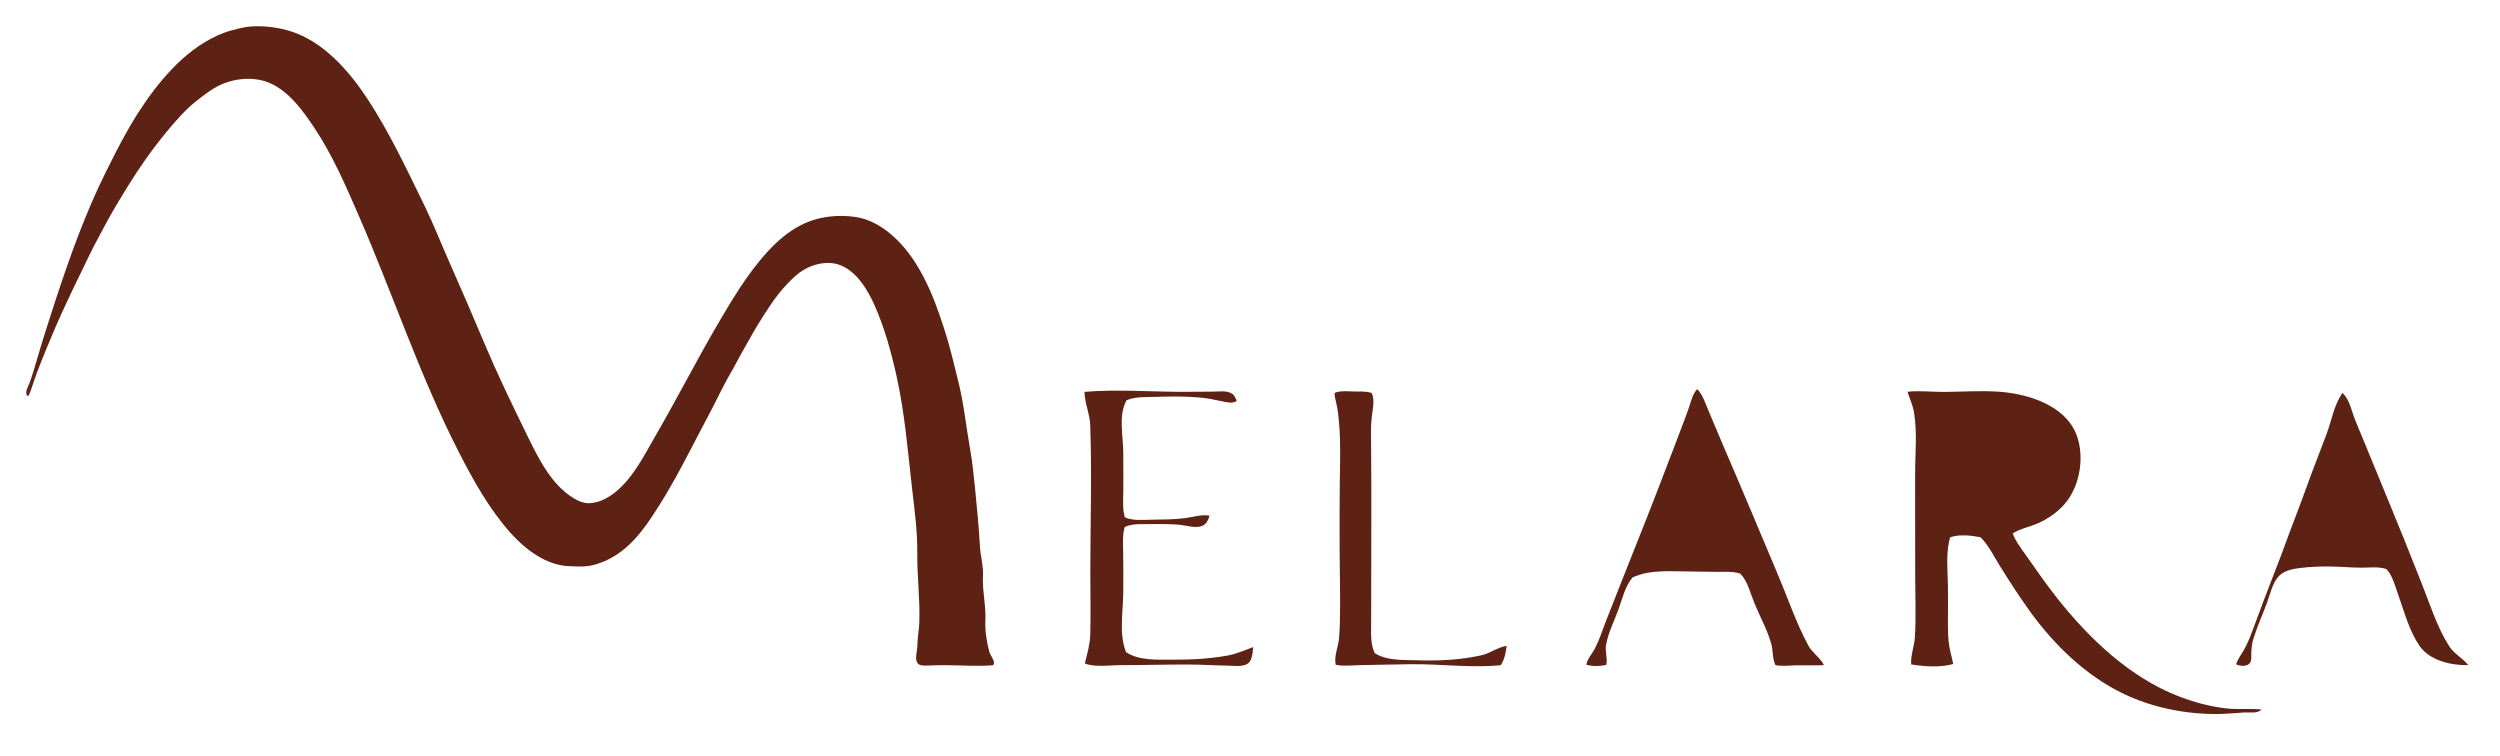
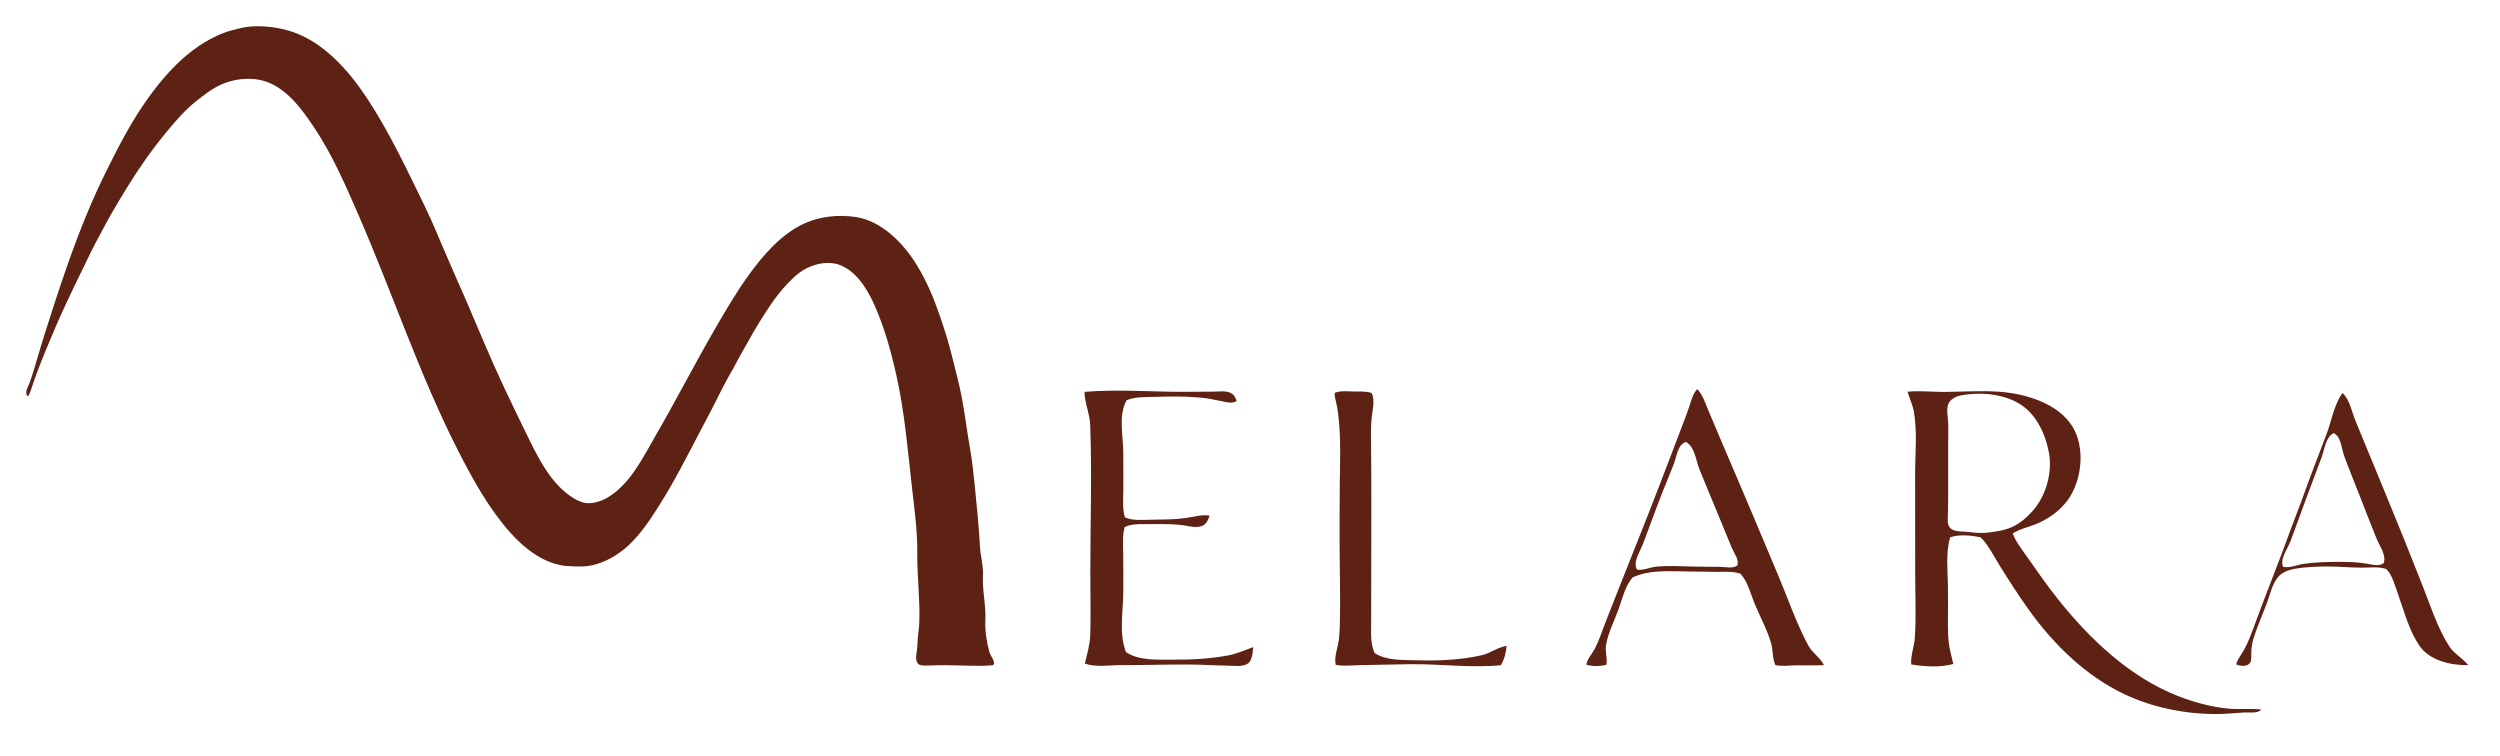
<svg xmlns="http://www.w3.org/2000/svg" viewBox="80 80 910 275" width="910" height="275">
  <g id="logotipo-MELARA" fill="#5D2214" fill-rule="evenodd">
    <g id="M-caligrafica">
      <path id="path_1" d="M 441.41 322.16 C 435.53 322.62 429.62 322.14 423.73 322.12 C 421.67 322.11 419.62 322.21 417.57 322.26 C 416.32 322.29 414.60 322.38 413.95 321.32 C 412.95 319.70 413.78 317.51 413.88 315.62 C 413.93 314.62 413.96 313.62 414.05 312.63 C 414.21 310.66 414.55 308.71 414.62 306.73 C 414.95 298.27 413.80 289.80 413.89 281.33 C 413.98 273.41 412.88 265.53 411.98 257.66 C 410.43 244.03 409.32 230.28 406.34 216.88 C 404.37 208.05 401.96 199.22 398.27 190.96 C 395.58 184.94 391.35 178.22 385.06 176.24 C 380.98 174.95 376.07 176.10 372.41 178.30 C 370.31 179.56 368.52 181.31 366.82 183.07 C 364.46 185.52 362.34 188.22 360.44 191.04 C 357.51 195.40 354.74 199.87 352.23 204.48 C 351.54 205.74 350.82 206.99 350.10 208.24 C 348.94 210.27 347.89 212.35 346.75 214.39 C 346.51 214.81 346.27 215.23 346.03 215.65 C 345.56 216.47 345.09 217.30 344.63 218.13 C 343.29 220.55 342.08 223.04 340.83 225.51 C 340.21 226.75 339.59 227.98 338.95 229.21 C 338.73 229.63 338.51 230.04 338.29 230.46 C 337.84 231.31 337.40 232.16 336.95 233.01 C 336.26 234.30 335.58 235.60 334.90 236.90 C 330.06 246.14 325.35 255.50 319.74 264.30 C 316.63 269.20 313.37 274.13 309.17 278.14 C 305.42 281.73 300.65 284.60 295.59 285.76 C 294.64 285.97 293.67 286.10 292.70 286.16 C 290.70 286.26 288.70 286.17 286.70 286.06 C 278.65 285.62 271.13 279.94 265.77 273.91 C 257.96 265.13 252.16 254.65 246.82 244.19 C 232.72 216.55 222.97 186.91 210.58 158.47 C 205.83 147.56 201.07 136.52 194.48 126.62 C 190.22 120.22 185.28 113.36 178.26 110.25 C 172.69 107.79 165.52 108.39 160.02 111.00 C 156.96 112.45 154.24 114.58 151.57 116.68 C 147.33 120.02 143.78 124.19 140.35 128.35 C 135.15 134.67 130.43 141.40 126.17 148.38 C 124.44 151.21 122.69 154.03 121.05 156.91 C 120.10 158.56 119.16 160.21 118.28 161.90 C 116.29 165.68 114.17 169.40 112.35 173.27 C 110.52 177.17 108.55 181.00 106.71 184.89 C 104.46 189.64 102.22 194.39 100.15 199.21 C 97.75 204.81 95.40 210.44 93.26 216.15 C 92.56 218.03 91.99 219.96 91.30 221.85 C 90.99 222.67 90.30 224.78 89.85 224.03 C 88.94 222.54 90.37 220.56 90.94 218.91 C 91.72 216.64 92.44 214.35 93.10 212.05 C 95.36 204.24 97.85 196.51 100.38 188.79 C 105.52 173.15 111.11 157.56 118.43 142.81 C 120.75 138.14 123.08 133.48 125.62 128.93 C 127.02 126.43 128.44 123.94 129.98 121.53 C 137.27 110.19 146.54 98.81 158.75 93.11 C 159.61 92.71 160.49 92.33 161.38 92.00 C 163.17 91.32 165.04 90.83 166.91 90.38 C 168.81 89.92 170.76 89.61 172.72 89.56 C 177.13 89.45 181.61 90.07 185.82 91.39 C 197.66 95.12 206.95 105.63 213.77 116.01 C 221.79 128.22 228.00 141.55 234.43 154.67 C 237.75 161.44 240.48 168.49 243.54 175.38 C 247.94 185.27 252.21 195.21 256.41 205.18 C 260.96 215.98 266.05 226.54 271.20 237.06 C 275.64 246.12 280.37 256.35 289.04 261.50 C 290.69 262.48 292.64 263.24 294.56 263.17 C 297.92 263.04 301.24 261.35 303.86 259.25 C 310.58 253.84 314.54 245.63 318.86 238.17 C 326.21 225.49 332.89 212.44 340.23 199.76 C 344.07 193.15 347.93 186.52 352.40 180.31 C 357.82 172.79 364.33 165.23 372.76 161.35 C 378.46 158.73 385.23 158.06 391.43 158.98 C 400.69 160.33 408.64 168.27 413.56 176.22 C 417.04 181.83 419.68 187.97 421.84 194.21 C 422.91 197.29 423.95 200.38 424.86 203.50 C 426.31 208.46 427.48 213.50 428.74 218.51 C 430.85 226.92 431.71 235.58 433.22 244.12 C 433.98 248.42 434.39 252.78 434.85 257.13 C 435.61 264.44 436.29 271.75 436.71 279.09 C 436.91 282.52 438.00 285.92 437.80 289.36 C 437.49 294.77 438.92 300.18 438.68 305.60 C 438.50 309.50 439.10 313.46 440.10 317.23 C 440.54 318.88 442.74 321.10 441.41 322.16 Z" />
    </g>
    <g id="E">
      <path id="path_2" d="M 474.89 321.56 C 475.68 318.12 476.75 314.67 476.85 311.14 C 477.07 303.64 476.88 296.14 476.88 288.64 C 476.87 270.64 477.49 252.63 476.83 234.64 C 476.68 230.58 474.82 226.70 474.75 222.64 C 486.40 221.66 498.13 222.58 509.82 222.63 C 513.72 222.64 517.62 222.61 521.52 222.56 C 523.82 222.53 526.41 222.07 528.38 223.25 C 529.29 223.80 529.77 224.91 530.15 225.90 C 528.74 227.03 526.48 226.42 524.71 226.04 C 522.09 225.46 519.44 224.95 516.76 224.71 C 511.39 224.22 505.97 224.29 500.58 224.46 C 497.05 224.57 493.31 224.33 490.05 225.70 C 486.98 231.40 488.88 238.61 488.88 245.08 C 488.88 249.58 488.93 254.08 488.89 258.58 C 488.87 261.83 488.53 265.21 489.46 268.32 C 492.40 269.61 495.85 269.22 499.06 269.17 C 503.25 269.11 507.46 269.13 511.62 268.56 C 514.49 268.16 517.42 267.18 520.27 267.70 C 519.90 269.22 518.96 270.94 517.49 271.47 C 515.03 272.35 512.27 271.32 509.68 271.06 C 505.21 270.60 500.70 270.80 496.21 270.78 C 493.91 270.77 491.44 270.82 489.39 271.86 C 488.49 274.99 488.80 278.36 488.85 281.62 C 488.92 286.12 488.88 290.62 488.88 295.12 C 488.88 302.55 487.18 310.46 489.87 317.39 C 494.78 320.60 501.41 320.08 507.28 320.11 C 513.87 320.16 520.51 319.77 526.99 318.59 C 530.16 318.00 533.14 316.63 536.17 315.55 C 535.95 317.75 535.82 320.79 533.83 321.76 C 531.73 322.79 529.18 322.32 526.84 322.29 C 522.04 322.24 517.25 321.88 512.45 321.88 C 504.35 321.87 496.25 322.11 488.15 322.11 C 483.73 322.10 479.09 322.96 474.89 321.56 Z" />
    </g>
    <g id="L">
      <path id="path_3" d="M 626.27 322.14 C 615.46 323.19 604.56 321.67 593.70 321.77 C 587.64 321.83 581.59 322.02 575.53 322.10 C 572.41 322.14 569.24 322.59 566.19 321.99 C 565.52 318.81 567.13 315.55 567.41 312.31 C 567.55 310.64 567.65 308.98 567.70 307.31 C 567.97 297.70 567.62 288.08 567.62 278.47 C 567.63 270.95 567.58 263.43 567.68 255.90 C 567.77 248.80 568.04 241.68 567.47 234.60 C 567.25 231.91 567.00 229.19 566.37 226.57 C 566.08 225.40 565.74 224.20 565.81 223.00 C 567.90 222.17 570.28 222.43 572.52 222.50 C 574.78 222.57 577.14 222.33 579.28 223.04 C 580.58 225.78 579.59 229.12 579.28 232.13 C 578.91 235.66 579.04 239.23 579.08 242.78 C 579.25 258.86 579.13 274.96 579.13 291.04 C 579.12 296.27 579.10 301.49 579.10 306.72 C 579.09 310.42 578.78 314.41 580.40 317.74 C 584.73 320.52 590.48 320.18 595.62 320.34 C 603.54 320.60 611.59 320.25 619.31 318.51 C 622.47 317.79 625.21 315.56 628.41 315.10 C 628.16 317.54 627.62 320.09 626.27 322.14 Z" />
    </g>
    <g id="A-estructural">
-       <path id="path_4" d="M 743.93 322.11 C 740.52 322.30 737.09 322.12 733.67 322.18 C 731.20 322.22 728.66 322.62 726.24 322.09 C 725.09 319.71 725.45 316.84 724.73 314.30 C 723.30 309.26 720.71 304.62 718.70 299.79 C 717.14 296.05 716.26 291.75 713.48 288.81 C 710.92 287.94 708.11 288.15 705.41 288.16 C 701.99 288.17 698.58 288.02 695.16 288.02 C 688.15 288.00 680.60 287.23 674.25 290.19 C 671.48 293.46 670.55 297.94 669.08 301.96 C 667.51 306.23 665.35 310.36 664.59 314.84 C 664.19 317.19 665.18 319.63 664.74 321.97 C 662.39 322.59 659.80 322.58 657.45 321.98 C 657.75 319.83 659.44 318.12 660.46 316.20 C 662.06 313.19 663.09 309.90 664.32 306.72 C 667.68 297.99 671.22 289.34 674.62 280.63 C 675.11 279.35 679.83 267.49 679.92 267.28 C 681.28 263.90 685.51 252.82 685.60 252.60 C 685.97 251.64 686.90 249.19 687.06 248.77 C 687.31 248.13 688.13 246.00 688.29 245.58 C 688.62 244.72 688.94 243.87 689.27 243.02 C 689.59 242.17 690.57 239.61 690.73 239.19 C 690.98 238.55 691.22 237.91 691.46 237.27 C 692.58 234.28 693.77 231.32 694.79 228.29 C 695.57 225.99 696.13 223.41 697.78 221.63 C 699.82 223.71 700.70 226.69 701.83 229.37 C 703.50 233.36 705.19 237.36 706.89 241.34 C 708.32 244.70 709.76 248.05 711.20 251.40 C 713.35 256.43 715.49 261.47 717.62 266.51 C 720.80 274.08 723.96 281.66 727.17 289.21 C 730.83 297.81 733.79 306.75 738.23 314.97 C 739.68 317.65 742.56 319.39 743.93 322.11 Z" />
-       <path id="path_5" d="M 712.41 285.81 C 713.05 283.70 711.31 281.53 710.43 279.52 C 709.05 276.39 707.85 273.18 706.52 270.03 C 703.87 263.73 701.31 257.38 698.69 251.06 C 697.24 247.57 696.99 242.69 693.67 240.87 C 690.68 241.72 690.36 246.17 689.21 249.06 C 687.87 252.40 686.51 255.73 685.17 259.07 C 684.52 260.69 683.90 262.33 683.28 263.97 C 682.69 265.53 682.11 267.09 681.53 268.66 C 680.34 271.86 679.17 275.08 677.92 278.26 C 676.79 281.16 674.23 284.79 675.95 287.38 C 678.28 287.66 680.57 286.49 682.90 286.27 C 687.18 285.85 691.49 286.09 695.79 286.22 C 699.20 286.33 702.63 286.25 706.05 286.32 C 708.18 286.37 710.71 287.08 712.41 285.81 Z" />
+       <path id="path_4" fill-rule="evenodd" d="M 743.93 322.11 C 740.52 322.30 737.09 322.12 733.67 322.18 C 731.20 322.22 728.66 322.62 726.24 322.09 C 725.09 319.71 725.45 316.84 724.73 314.30 C 723.30 309.26 720.71 304.62 718.70 299.79 C 717.14 296.05 716.26 291.75 713.48 288.81 C 710.92 287.94 708.11 288.15 705.41 288.16 C 701.99 288.17 698.58 288.02 695.16 288.02 C 688.15 288.00 680.60 287.23 674.25 290.19 C 671.48 293.46 670.55 297.94 669.08 301.96 C 667.51 306.23 665.35 310.36 664.59 314.84 C 664.19 317.19 665.18 319.63 664.74 321.97 C 662.39 322.59 659.80 322.58 657.45 321.98 C 657.75 319.83 659.44 318.12 660.46 316.20 C 662.06 313.19 663.09 309.90 664.32 306.72 C 667.68 297.99 671.22 289.34 674.62 280.63 C 675.11 279.35 679.83 267.49 679.92 267.28 C 681.28 263.90 685.51 252.82 685.60 252.60 C 685.97 251.64 686.90 249.19 687.06 248.77 C 687.31 248.13 688.13 246.00 688.29 245.58 C 688.62 244.72 688.94 243.87 689.27 243.02 C 689.59 242.17 690.57 239.61 690.73 239.19 C 690.98 238.55 691.22 237.91 691.46 237.27 C 692.58 234.28 693.77 231.32 694.79 228.29 C 695.57 225.99 696.13 223.41 697.78 221.63 C 699.82 223.71 700.70 226.69 701.83 229.37 C 703.50 233.36 705.19 237.36 706.89 241.34 C 708.32 244.70 709.76 248.05 711.20 251.40 C 713.35 256.43 715.49 261.47 717.62 266.51 C 720.80 274.08 723.96 281.66 727.17 289.21 C 730.83 297.81 733.79 306.75 738.23 314.97 C 739.68 317.65 742.56 319.39 743.93 322.11 Z M 712.41 285.81 C 713.05 283.70 711.31 281.53 710.43 279.52 C 709.05 276.39 707.85 273.18 706.52 270.03 C 703.87 263.73 701.31 257.38 698.69 251.06 C 697.24 247.57 696.99 242.69 693.67 240.87 C 690.68 241.72 690.36 246.17 689.21 249.06 C 687.87 252.40 686.51 255.73 685.17 259.07 C 684.52 260.69 683.90 262.33 683.28 263.97 C 682.69 265.53 682.11 267.09 681.53 268.66 C 680.34 271.86 679.17 275.08 677.92 278.26 C 676.79 281.16 674.23 284.79 675.95 287.38 C 678.28 287.66 680.57 286.49 682.90 286.27 C 687.18 285.85 691.49 286.09 695.79 286.22 C 699.20 286.33 702.63 286.25 706.05 286.32 C 708.18 286.37 710.71 287.08 712.41 285.81 Z" />
    </g>
    <g id="R">
-       <path id="path_6" d="M 800.92 275.56 C 797.30 274.87 793.37 274.42 789.86 275.57 C 788.13 281.50 789.03 287.90 789.05 294.07 C 789.05 296.15 789.07 298.22 789.08 300.29 C 789.11 304.78 788.86 309.29 789.33 313.75 C 789.61 316.44 790.44 319.05 790.98 321.70 C 786.05 323.02 780.72 322.65 775.68 321.85 C 775.41 318.56 776.80 315.32 777.01 312.03 C 777.50 304.44 777.13 296.82 777.13 289.22 C 777.12 277.12 777.14 265.02 777.10 252.92 C 777.08 245.33 777.93 237.65 776.71 230.16 C 776.29 227.55 775.11 225.12 774.33 222.59 C 778.78 222.12 783.27 222.69 787.74 222.66 C 794.30 222.61 800.88 222.13 807.43 222.57 C 817.32 223.24 829.10 226.80 834.34 235.21 C 839.13 242.88 837.90 255.04 832.48 262.27 C 829.84 265.80 826.05 268.55 822.04 270.37 C 818.96 271.77 815.49 272.35 812.63 274.16 C 813.66 277.04 815.63 279.50 817.38 282.01 C 821.15 287.39 824.89 292.79 828.97 297.94 C 840.65 312.64 855.30 326.52 872.79 333.36 C 878.57 335.61 884.65 337.28 890.82 337.90 C 894.91 338.32 899.06 337.83 903.15 338.26 C 901.71 339.86 898.93 339.20 896.79 339.34 C 893.34 339.57 889.90 339.92 886.45 339.91 C 875.14 339.87 863.52 337.53 853.29 332.69 C 839.39 326.12 827.62 314.71 818.66 302.21 C 814.84 296.88 811.28 291.35 807.81 285.78 C 805.64 282.29 803.84 278.45 800.92 275.56 Z" />
-       <path id="path_7" d="M 803.12 273.91 C 806.27 273.56 809.51 273.13 812.40 271.82 C 815.36 270.48 817.92 268.23 820.05 265.78 C 824.77 260.36 827.07 252.10 825.85 245.03 C 824.73 238.54 821.62 231.58 816.26 227.76 C 810.04 223.33 801.19 222.56 793.69 223.94 C 791.84 224.28 789.68 225.46 789.11 227.25 C 788.47 229.25 789.03 231.45 789.12 233.55 C 789.25 236.63 789.14 239.72 789.13 242.81 C 789.10 249.08 789.12 255.35 789.13 261.62 C 789.13 263.55 789.10 265.47 789.04 267.40 C 788.99 268.90 788.78 270.60 789.60 271.85 C 790.69 273.52 793.35 273.38 795.34 273.55 C 797.93 273.76 800.54 274.20 803.12 273.91 Z" />
+       <path id="path_6" fill-rule="evenodd" d="M 800.92 275.56 C 797.30 274.87 793.37 274.42 789.86 275.57 C 788.13 281.50 789.03 287.90 789.05 294.07 C 789.05 296.15 789.07 298.22 789.08 300.29 C 789.11 304.78 788.86 309.29 789.33 313.75 C 789.61 316.44 790.44 319.05 790.98 321.70 C 786.05 323.02 780.72 322.65 775.68 321.85 C 775.41 318.56 776.80 315.32 777.01 312.03 C 777.50 304.44 777.13 296.82 777.13 289.22 C 777.12 277.12 777.14 265.02 777.10 252.92 C 777.08 245.33 777.93 237.65 776.71 230.16 C 776.29 227.55 775.11 225.12 774.33 222.59 C 778.78 222.12 783.27 222.69 787.74 222.66 C 794.30 222.61 800.88 222.13 807.43 222.57 C 817.32 223.24 829.10 226.80 834.34 235.21 C 839.13 242.88 837.90 255.04 832.48 262.27 C 829.84 265.80 826.05 268.55 822.04 270.37 C 818.96 271.77 815.49 272.35 812.63 274.16 C 813.66 277.04 815.63 279.50 817.38 282.01 C 821.15 287.39 824.89 292.79 828.97 297.94 C 840.65 312.64 855.30 326.52 872.79 333.36 C 878.57 335.61 884.65 337.28 890.82 337.90 C 894.91 338.32 899.06 337.83 903.15 338.26 C 901.71 339.86 898.93 339.20 896.79 339.34 C 893.34 339.57 889.90 339.92 886.45 339.91 C 875.14 339.87 863.52 337.53 853.29 332.69 C 839.39 326.12 827.62 314.71 818.66 302.21 C 814.84 296.88 811.28 291.35 807.81 285.78 C 805.64 282.29 803.84 278.45 800.92 275.56 Z M 803.12 273.91 C 806.27 273.56 809.51 273.13 812.40 271.82 C 815.36 270.48 817.92 268.23 820.05 265.78 C 824.77 260.36 827.07 252.10 825.85 245.03 C 824.73 238.54 821.62 231.58 816.26 227.76 C 810.04 223.33 801.19 222.56 793.69 223.94 C 791.84 224.28 789.68 225.46 789.11 227.25 C 788.47 229.25 789.03 231.45 789.12 233.55 C 789.25 236.63 789.14 239.72 789.13 242.81 C 789.10 249.08 789.12 255.35 789.13 261.62 C 789.13 263.55 789.10 265.47 789.04 267.40 C 788.99 268.90 788.78 270.60 789.60 271.85 C 790.69 273.52 793.35 273.38 795.34 273.55 C 797.93 273.76 800.54 274.20 803.12 273.91 Z" />
    </g>
    <g id="A-cierre">
-       <path id="path_8" d="M 978.46 322.11 C 972.12 322.26 964.35 320.38 960.75 315.15 C 956.96 309.66 955.26 302.97 953.02 296.69 C 952.64 295.63 952.28 294.58 951.93 293.52 C 951.16 291.25 950.30 288.85 948.62 287.13 C 945.71 286.15 942.48 286.65 939.40 286.63 C 935.38 286.60 931.37 286.20 927.35 286.20 C 924.01 286.19 920.65 286.35 917.33 286.73 C 914.40 287.06 911.00 287.81 909.14 290.11 C 907.07 292.68 906.40 296.13 905.25 299.23 C 903.61 303.62 901.68 307.91 900.28 312.38 C 899.75 314.05 899.54 315.82 899.47 317.57 C 899.42 318.81 899.67 320.22 899.01 321.27 C 898.10 322.69 895.50 322.54 893.97 321.83 C 894.45 319.94 895.77 318.38 896.73 316.69 C 898.06 314.37 899.03 311.86 899.97 309.36 C 902.78 301.83 905.58 294.30 908.52 286.81 C 908.93 285.78 910.05 282.86 910.21 282.44 C 910.44 281.81 910.68 281.19 910.91 280.56 C 911.46 279.09 911.99 277.63 912.53 276.16 C 912.92 275.11 913.30 274.06 913.69 273.02 C 914.47 270.93 915.27 268.84 916.07 266.75 C 916.62 265.29 917.18 263.83 917.72 262.37 C 918.03 261.53 918.34 260.69 918.65 259.85 C 919.56 257.34 920.48 254.82 921.41 252.31 C 923.21 247.50 925.10 242.72 926.90 237.91 C 928.77 232.93 929.58 227.36 932.67 223.03 C 935.36 225.58 935.96 229.68 937.37 233.11 C 940.01 239.51 942.64 245.91 945.28 252.31 C 948.58 260.37 951.91 268.41 955.17 276.49 C 957.34 281.87 959.46 287.28 961.61 292.67 C 964.66 300.33 967.11 308.38 971.57 315.32 C 973.32 318.03 976.46 319.58 978.46 322.11 Z" />
-       <path id="path_9" d="M 947.70 284.95 C 948.64 281.90 946.13 278.75 944.96 275.79 C 942.89 270.58 940.81 265.37 938.80 260.14 C 936.98 255.41 935.02 250.74 933.28 245.98 C 932.23 243.12 932.20 238.98 929.45 237.66 C 926.53 239.11 926.21 243.35 925.08 246.41 C 923.17 251.58 921.21 256.74 919.28 261.91 C 917.37 266.99 915.61 272.13 913.65 277.19 C 912.51 280.15 909.83 283.42 911.05 286.35 C 913.60 286.84 916.18 285.55 918.76 285.21 C 923.15 284.62 927.60 284.51 932.03 284.52 C 935.19 284.52 938.37 284.64 941.48 285.17 C 943.53 285.52 946.09 286.26 947.70 284.95 Z" />
+       <path id="path_8" fill-rule="evenodd" d="M 978.46 322.11 C 972.12 322.26 964.35 320.38 960.75 315.15 C 956.96 309.66 955.26 302.97 953.02 296.69 C 952.64 295.63 952.28 294.58 951.93 293.52 C 951.16 291.25 950.30 288.85 948.62 287.13 C 945.71 286.15 942.48 286.65 939.40 286.63 C 935.38 286.60 931.37 286.20 927.35 286.20 C 924.01 286.19 920.65 286.35 917.33 286.73 C 914.40 287.06 911.00 287.81 909.14 290.11 C 907.07 292.68 906.40 296.13 905.25 299.23 C 903.61 303.62 901.68 307.91 900.28 312.38 C 899.75 314.05 899.54 315.82 899.47 317.57 C 899.42 318.81 899.67 320.22 899.01 321.27 C 898.10 322.69 895.50 322.54 893.97 321.83 C 894.45 319.94 895.77 318.38 896.73 316.69 C 898.06 314.37 899.03 311.86 899.97 309.36 C 902.78 301.83 905.58 294.30 908.52 286.81 C 908.93 285.78 910.05 282.86 910.21 282.44 C 910.44 281.81 910.68 281.19 910.91 280.56 C 911.46 279.09 911.99 277.63 912.53 276.16 C 912.92 275.11 913.30 274.06 913.69 273.02 C 914.47 270.93 915.27 268.84 916.07 266.75 C 916.62 265.29 917.18 263.83 917.72 262.37 C 918.03 261.53 918.34 260.69 918.65 259.85 C 919.56 257.34 920.48 254.82 921.41 252.31 C 923.21 247.50 925.10 242.72 926.90 237.91 C 928.77 232.93 929.58 227.36 932.67 223.03 C 935.36 225.58 935.96 229.68 937.37 233.11 C 940.01 239.51 942.64 245.91 945.28 252.31 C 948.58 260.37 951.91 268.41 955.17 276.49 C 957.34 281.87 959.46 287.28 961.61 292.67 C 964.66 300.33 967.11 308.38 971.57 315.32 C 973.32 318.03 976.46 319.58 978.46 322.11 Z M 947.70 284.95 C 948.64 281.90 946.13 278.75 944.96 275.79 C 942.89 270.58 940.81 265.37 938.80 260.14 C 936.98 255.41 935.02 250.74 933.28 245.98 C 932.23 243.12 932.20 238.98 929.45 237.66 C 926.53 239.11 926.21 243.35 925.08 246.41 C 923.17 251.58 921.21 256.74 919.28 261.91 C 917.37 266.99 915.61 272.13 913.65 277.19 C 912.51 280.15 909.83 283.42 911.05 286.35 C 913.60 286.84 916.18 285.55 918.76 285.21 C 923.15 284.62 927.60 284.51 932.03 284.52 C 935.19 284.52 938.37 284.64 941.48 285.17 C 943.53 285.52 946.09 286.26 947.70 284.95 Z" />
    </g>
  </g>
</svg>
